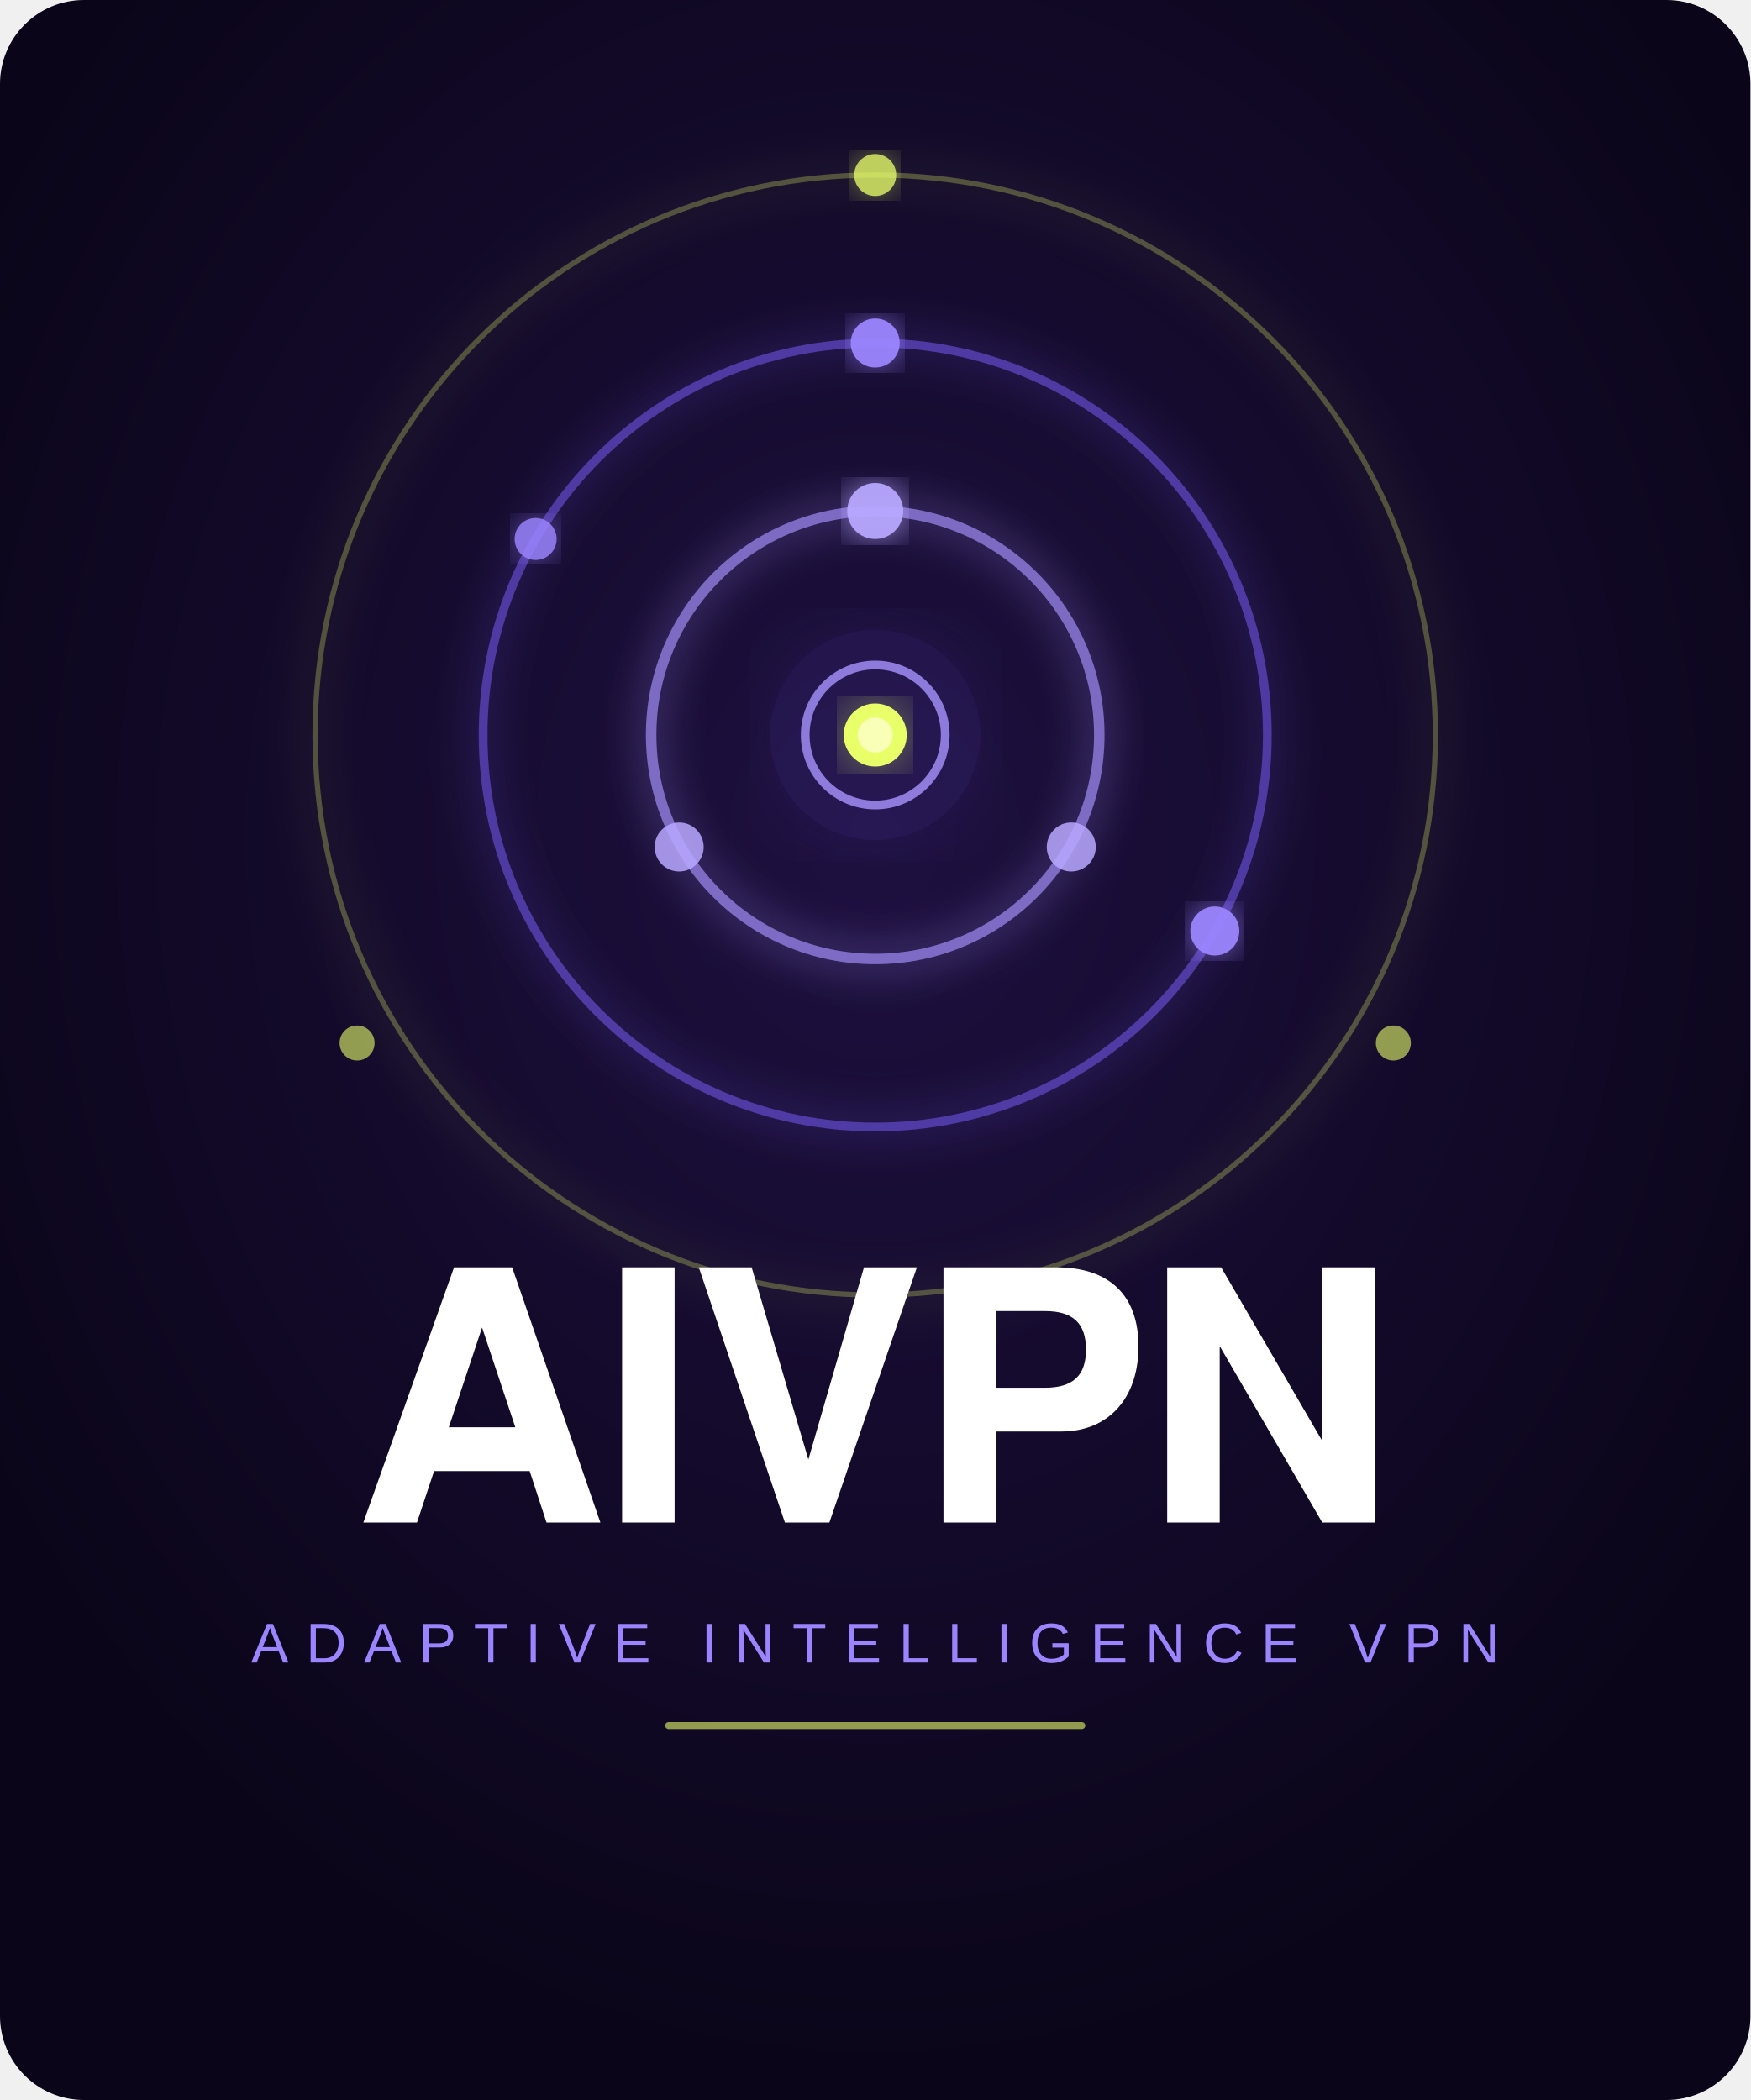
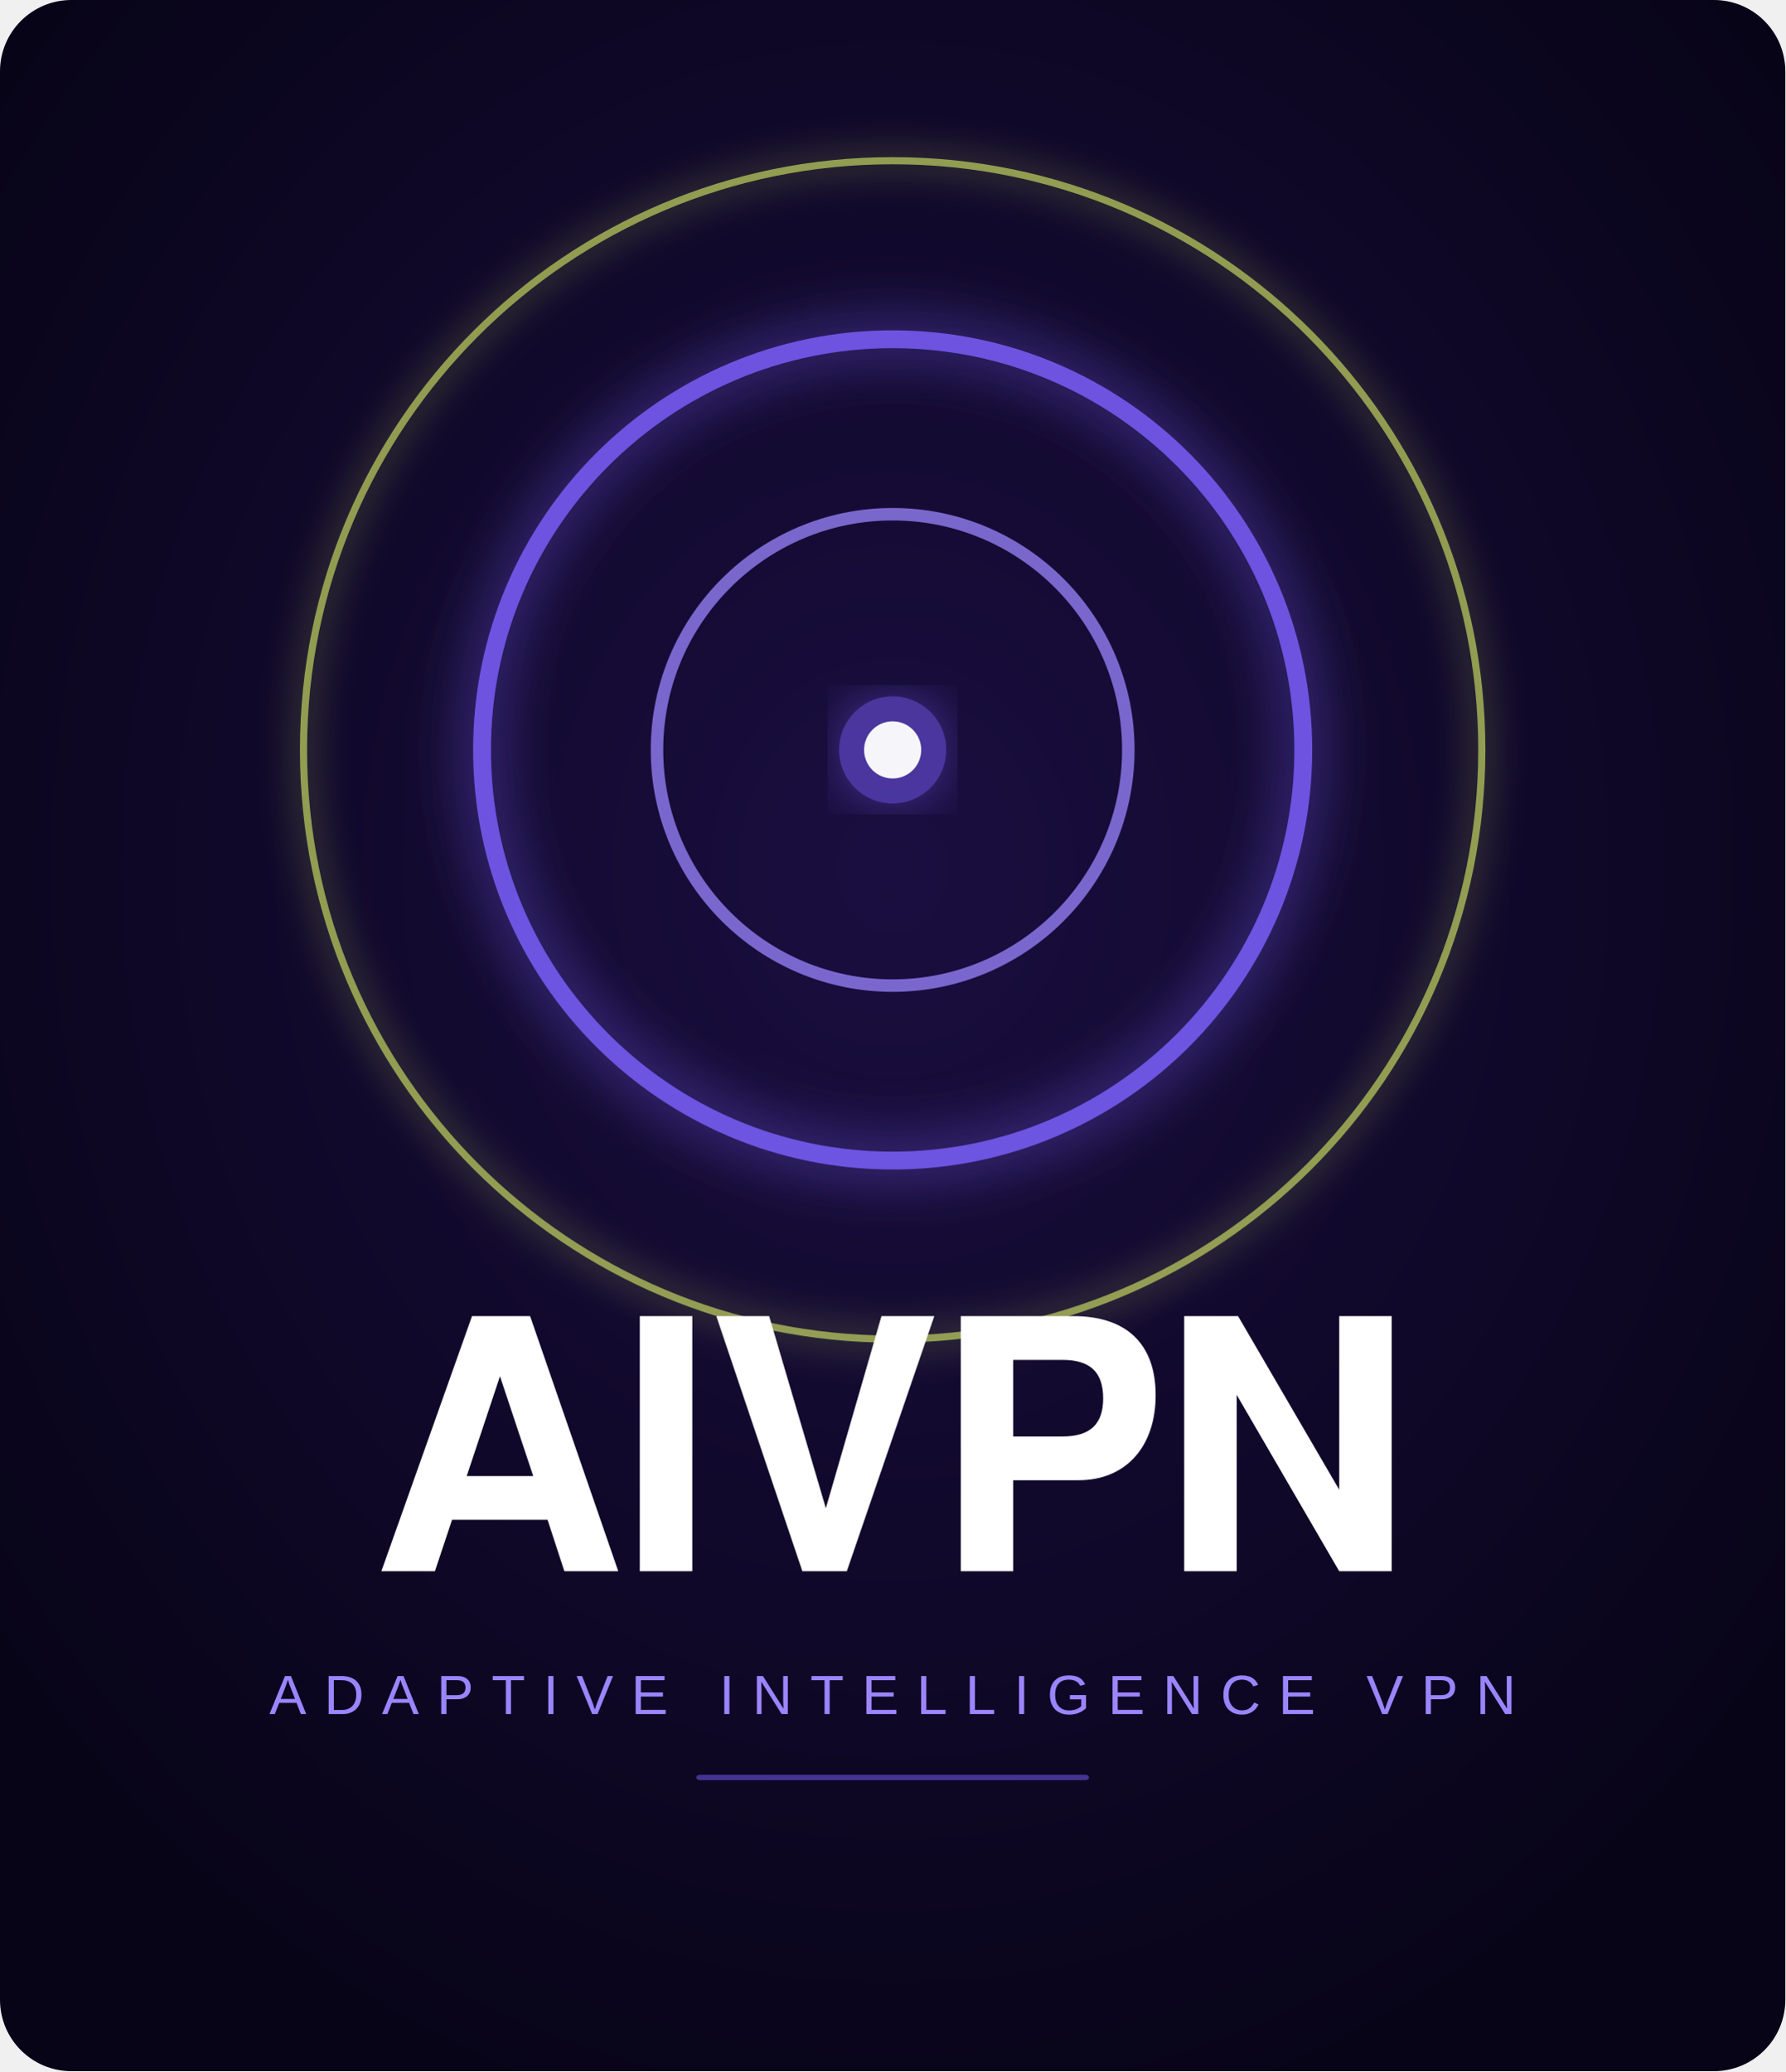
- <svg xmlns="http://www.w3.org/2000/svg" width="500" height="600">
+ <svg xmlns="http://www.w3.org/2000/svg" width="500" height="580">
  <defs>
-     <radialGradient id="bg-s" cx="50%" cy="40%" r="60%">
-       <stop offset="0%" stop-color="#1E1040" />
-       <stop offset="100%" stop-color="#0A0518" />
+     <radialGradient id="bg-s" cx="50%" cy="42%" r="62%">
+       <stop offset="0%" stop-color="#1A0E40" />
+       <stop offset="100%" stop-color="#080418" />
    </radialGradient>
-     <filter id="glow-s">
-       <feGaussianBlur stdDeviation="6" result="blur" />
+     <filter id="g-o">
+       <feGaussianBlur stdDeviation="5" result="b" />
      <feMerge>
-         <feMergeNode in="blur" />
+         <feMergeNode in="b" />
        <feMergeNode in="SourceGraphic" />
      </feMerge>
    </filter>
-     <filter id="c-s">
-       <feGaussianBlur stdDeviation="10" result="blur" />
+     <filter id="g-m">
+       <feGaussianBlur stdDeviation="8" result="b" />
      <feMerge>
-         <feMergeNode in="blur" />
+         <feMergeNode in="b" />
        <feMergeNode in="SourceGraphic" />
      </feMerge>
    </filter>
  </defs>
-   <rect width="500" height="600" rx="24" fill="url(#bg-s)" />
-   <circle cx="250" cy="210" r="160" fill="none" stroke="#E8FF6B" stroke-width="1.5" opacity="0.3" filter="url(#glow-s)" />
-   <circle cx="250" cy="50" r="6" fill="#E8FF6B" opacity="0.8" filter="url(#glow-s)" />
-   <circle cx="398" cy="298" r="5" fill="#E8FF6B" opacity="0.6" />
-   <circle cx="102" cy="298" r="5" fill="#E8FF6B" opacity="0.6" />
-   <circle cx="250" cy="210" r="112" fill="none" stroke="#7B61FF" stroke-width="2.5" opacity="0.55" filter="url(#glow-s)" />
-   <circle cx="250" cy="98" r="7" fill="#9B85FF" opacity="0.95" filter="url(#glow-s)" />
-   <circle cx="347" cy="266" r="7" fill="#9B85FF" opacity="0.95" filter="url(#glow-s)" />
-   <circle cx="153" cy="154" r="6" fill="#9B85FF" opacity="0.85" filter="url(#glow-s)" />
-   <circle cx="250" cy="210" r="64" fill="none" stroke="#A893FF" stroke-width="3" opacity="0.7" filter="url(#glow-s)" />
-   <circle cx="250" cy="146" r="8" fill="#B8A8FF" opacity="0.95" filter="url(#glow-s)" />
-   <circle cx="306" cy="242" r="7" fill="#B8A8FF" opacity="0.85" />
-   <circle cx="194" cy="242" r="7" fill="#B8A8FF" opacity="0.85" />
-   <circle cx="250" cy="210" r="30" fill="#7B61FF" opacity="0.1" filter="url(#c-s)" />
-   <circle cx="250" cy="210" r="20" fill="none" stroke="#A893FF" stroke-width="2.5" opacity="0.8" />
-   <circle cx="250" cy="210" r="9" fill="#E8FF6B" filter="url(#c-s)" />
-   <circle cx="250" cy="210" r="5" fill="#FAFFB8" />
-   <text x="250" y="435" font-family="'Arial Black','Helvetica Neue',sans-serif" font-size="100" font-weight="900" fill="white" letter-spacing="-2" text-anchor="middle">AIVPN</text>
-   <text x="250" y="475" font-family="'Arial','Helvetica Neue',sans-serif" font-size="16" font-weight="400" fill="#9B85FF" letter-spacing="5" text-anchor="middle">ADAPTIVE INTELLIGENCE VPN</text>
-   <rect x="190" y="492" width="120" height="2" rx="1" fill="#E8FF6B" opacity="0.6" />
+   <rect width="500" height="580" rx="20" fill="url(#bg-s)" />
+   <circle cx="250" cy="210" r="165" fill="none" stroke="#E8FF6B" stroke-width="2" opacity="0.6" filter="url(#g-o)" />
+   <circle cx="250" cy="210" r="115" fill="none" stroke="#7B61FF" stroke-width="5" opacity="0.85" filter="url(#g-m)" />
+   <circle cx="250" cy="210" r="66" fill="none" stroke="#9B85FF" stroke-width="3.5" opacity="0.75" />
+   <circle cx="250" cy="210" r="15" fill="#7B61FF" opacity="0.5" filter="url(#g-m)" />
+   <circle cx="250" cy="210" r="8" fill="#FFFFFF" opacity="0.95" />
+   <text x="250" y="440" font-family="'Arial Black','Helvetica Neue',sans-serif" font-size="98" font-weight="900" fill="white" letter-spacing="-2" text-anchor="middle">AIVPN</text>
+   <text x="250" y="480" font-family="'Arial','Helvetica Neue',sans-serif" font-size="15.5" font-weight="400" fill="#9B85FF" letter-spacing="5" text-anchor="middle">ADAPTIVE INTELLIGENCE VPN</text>
+   <rect x="195" y="497" width="110" height="1.5" rx="1" fill="#7B61FF" opacity="0.5" />
</svg>
